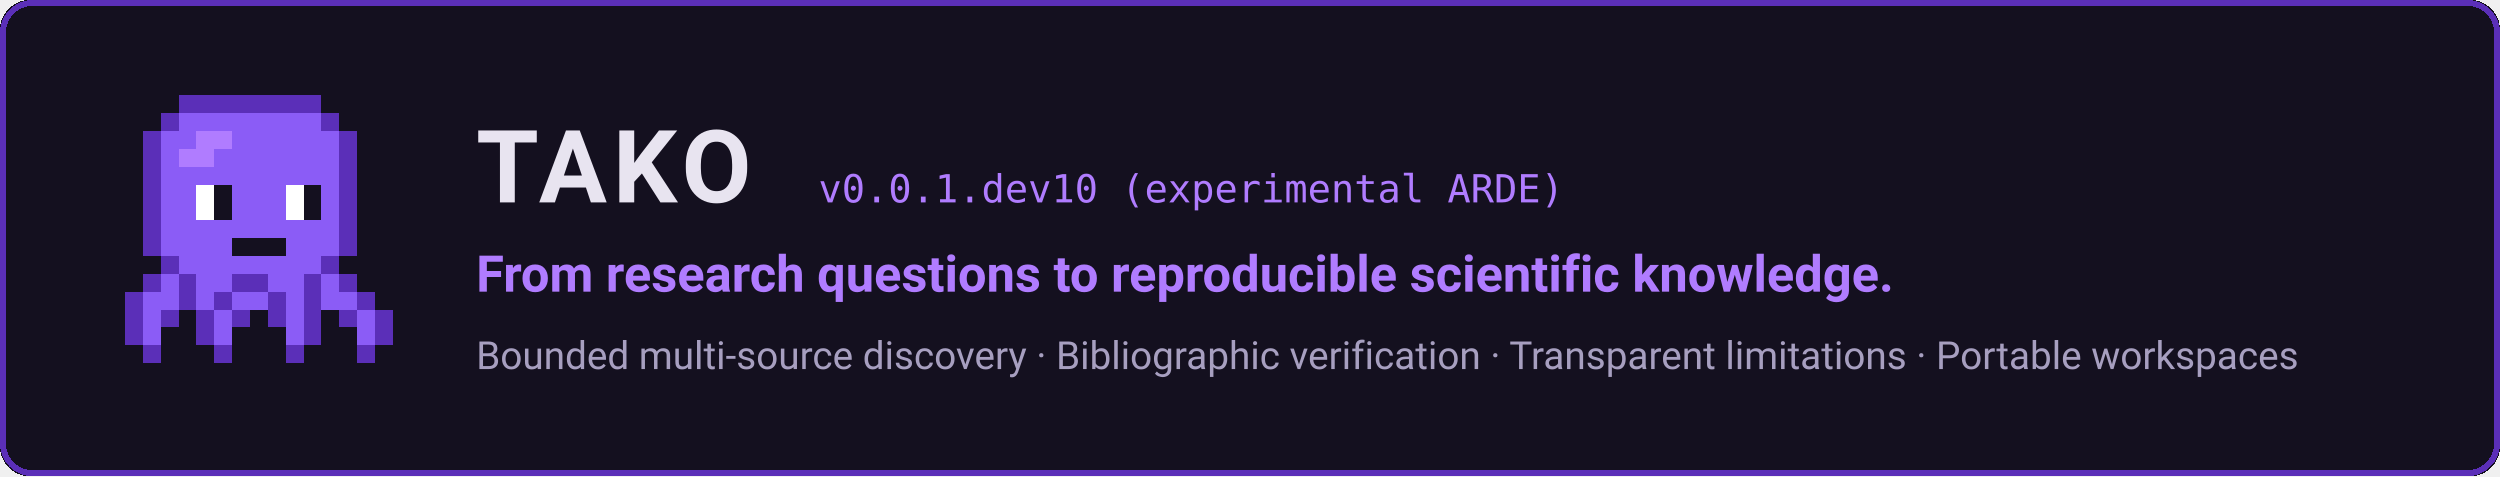
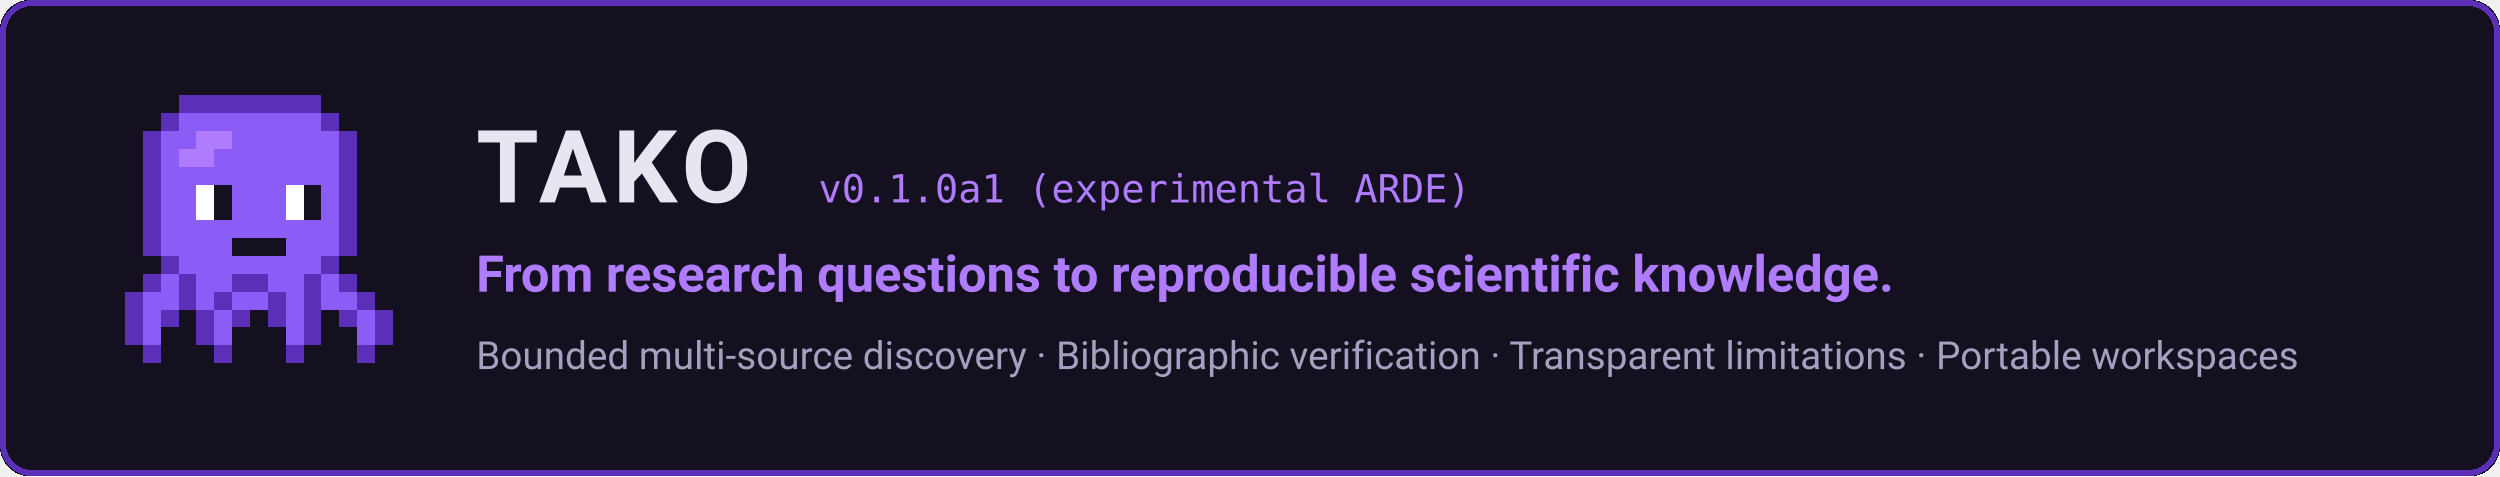
<svg xmlns="http://www.w3.org/2000/svg" viewBox="0 0 840 160" width="840" height="160" shape-rendering="crispEdges" role="img" aria-label="TAKO header dark">
  <rect width="840" height="160" rx="10" fill="#14101F" />
  <rect x="1" y="1" width="838" height="158" rx="10" fill="none" stroke="#5B2FB8" stroke-width="2" />
  <rect x="60" y="32" width="6" height="6" fill="#5B2FB8" />
  <rect x="66" y="32" width="6" height="6" fill="#5B2FB8" />
  <rect x="72" y="32" width="6" height="6" fill="#5B2FB8" />
  <rect x="78" y="32" width="6" height="6" fill="#5B2FB8" />
  <rect x="84" y="32" width="6" height="6" fill="#5B2FB8" />
  <rect x="90" y="32" width="6" height="6" fill="#5B2FB8" />
  <rect x="96" y="32" width="6" height="6" fill="#5B2FB8" />
  <rect x="102" y="32" width="6" height="6" fill="#5B2FB8" />
  <rect x="54" y="38" width="6" height="6" fill="#5B2FB8" />
  <rect x="60" y="38" width="6" height="6" fill="#8B5CF6" />
  <rect x="66" y="38" width="6" height="6" fill="#8B5CF6" />
  <rect x="72" y="38" width="6" height="6" fill="#8B5CF6" />
  <rect x="78" y="38" width="6" height="6" fill="#8B5CF6" />
  <rect x="84" y="38" width="6" height="6" fill="#8B5CF6" />
  <rect x="90" y="38" width="6" height="6" fill="#8B5CF6" />
  <rect x="96" y="38" width="6" height="6" fill="#8B5CF6" />
  <rect x="102" y="38" width="6" height="6" fill="#8B5CF6" />
  <rect x="108" y="38" width="6" height="6" fill="#5B2FB8" />
  <rect x="48" y="44" width="6" height="6" fill="#5B2FB8" />
  <rect x="54" y="44" width="6" height="6" fill="#8B5CF6" />
  <rect x="60" y="44" width="6" height="6" fill="#8B5CF6" />
  <rect x="66" y="44" width="6" height="6" fill="#B07CFF" />
  <rect x="72" y="44" width="6" height="6" fill="#B07CFF" />
  <rect x="78" y="44" width="6" height="6" fill="#8B5CF6" />
  <rect x="84" y="44" width="6" height="6" fill="#8B5CF6" />
  <rect x="90" y="44" width="6" height="6" fill="#8B5CF6" />
  <rect x="96" y="44" width="6" height="6" fill="#8B5CF6" />
  <rect x="102" y="44" width="6" height="6" fill="#8B5CF6" />
  <rect x="108" y="44" width="6" height="6" fill="#8B5CF6" />
  <rect x="114" y="44" width="6" height="6" fill="#5B2FB8" />
  <rect x="48" y="50" width="6" height="6" fill="#5B2FB8" />
  <rect x="54" y="50" width="6" height="6" fill="#8B5CF6" />
  <rect x="60" y="50" width="6" height="6" fill="#B07CFF" />
  <rect x="66" y="50" width="6" height="6" fill="#B07CFF" />
  <rect x="72" y="50" width="6" height="6" fill="#8B5CF6" />
  <rect x="78" y="50" width="6" height="6" fill="#8B5CF6" />
  <rect x="84" y="50" width="6" height="6" fill="#8B5CF6" />
  <rect x="90" y="50" width="6" height="6" fill="#8B5CF6" />
  <rect x="96" y="50" width="6" height="6" fill="#8B5CF6" />
  <rect x="102" y="50" width="6" height="6" fill="#8B5CF6" />
  <rect x="108" y="50" width="6" height="6" fill="#8B5CF6" />
  <rect x="114" y="50" width="6" height="6" fill="#5B2FB8" />
  <rect x="48" y="56" width="6" height="6" fill="#5B2FB8" />
  <rect x="54" y="56" width="6" height="6" fill="#8B5CF6" />
  <rect x="60" y="56" width="6" height="6" fill="#8B5CF6" />
  <rect x="66" y="56" width="6" height="6" fill="#8B5CF6" />
  <rect x="72" y="56" width="6" height="6" fill="#8B5CF6" />
  <rect x="78" y="56" width="6" height="6" fill="#8B5CF6" />
  <rect x="84" y="56" width="6" height="6" fill="#8B5CF6" />
  <rect x="90" y="56" width="6" height="6" fill="#8B5CF6" />
  <rect x="96" y="56" width="6" height="6" fill="#8B5CF6" />
  <rect x="102" y="56" width="6" height="6" fill="#8B5CF6" />
  <rect x="108" y="56" width="6" height="6" fill="#8B5CF6" />
  <rect x="114" y="56" width="6" height="6" fill="#5B2FB8" />
  <rect x="48" y="62" width="6" height="6" fill="#5B2FB8" />
  <rect x="54" y="62" width="6" height="6" fill="#8B5CF6" />
  <rect x="60" y="62" width="6" height="6" fill="#8B5CF6" />
  <rect x="66" y="62" width="6" height="6" fill="#FFFFFF" />
  <rect x="72" y="62" width="6" height="6" fill="#14101F" />
  <rect x="78" y="62" width="6" height="6" fill="#8B5CF6" />
  <rect x="84" y="62" width="6" height="6" fill="#8B5CF6" />
  <rect x="90" y="62" width="6" height="6" fill="#8B5CF6" />
  <rect x="96" y="62" width="6" height="6" fill="#FFFFFF" />
  <rect x="102" y="62" width="6" height="6" fill="#14101F" />
  <rect x="108" y="62" width="6" height="6" fill="#8B5CF6" />
  <rect x="114" y="62" width="6" height="6" fill="#5B2FB8" />
  <rect x="48" y="68" width="6" height="6" fill="#5B2FB8" />
  <rect x="54" y="68" width="6" height="6" fill="#8B5CF6" />
  <rect x="60" y="68" width="6" height="6" fill="#8B5CF6" />
  <rect x="66" y="68" width="6" height="6" fill="#FFFFFF" />
  <rect x="72" y="68" width="6" height="6" fill="#14101F" />
  <rect x="78" y="68" width="6" height="6" fill="#8B5CF6" />
  <rect x="84" y="68" width="6" height="6" fill="#8B5CF6" />
  <rect x="90" y="68" width="6" height="6" fill="#8B5CF6" />
  <rect x="96" y="68" width="6" height="6" fill="#FFFFFF" />
  <rect x="102" y="68" width="6" height="6" fill="#14101F" />
  <rect x="108" y="68" width="6" height="6" fill="#8B5CF6" />
  <rect x="114" y="68" width="6" height="6" fill="#5B2FB8" />
  <rect x="48" y="74" width="6" height="6" fill="#5B2FB8" />
  <rect x="54" y="74" width="6" height="6" fill="#8B5CF6" />
  <rect x="60" y="74" width="6" height="6" fill="#8B5CF6" />
  <rect x="66" y="74" width="6" height="6" fill="#8B5CF6" />
  <rect x="72" y="74" width="6" height="6" fill="#8B5CF6" />
  <rect x="78" y="74" width="6" height="6" fill="#8B5CF6" />
  <rect x="84" y="74" width="6" height="6" fill="#8B5CF6" />
  <rect x="90" y="74" width="6" height="6" fill="#8B5CF6" />
  <rect x="96" y="74" width="6" height="6" fill="#8B5CF6" />
  <rect x="102" y="74" width="6" height="6" fill="#8B5CF6" />
  <rect x="108" y="74" width="6" height="6" fill="#8B5CF6" />
  <rect x="114" y="74" width="6" height="6" fill="#5B2FB8" />
  <rect x="48" y="80" width="6" height="6" fill="#5B2FB8" />
  <rect x="54" y="80" width="6" height="6" fill="#8B5CF6" />
  <rect x="60" y="80" width="6" height="6" fill="#8B5CF6" />
  <rect x="66" y="80" width="6" height="6" fill="#8B5CF6" />
  <rect x="72" y="80" width="6" height="6" fill="#8B5CF6" />
  <rect x="78" y="80" width="6" height="6" fill="#14101F" />
  <rect x="84" y="80" width="6" height="6" fill="#14101F" />
  <rect x="90" y="80" width="6" height="6" fill="#14101F" />
  <rect x="96" y="80" width="6" height="6" fill="#8B5CF6" />
  <rect x="102" y="80" width="6" height="6" fill="#8B5CF6" />
  <rect x="108" y="80" width="6" height="6" fill="#8B5CF6" />
  <rect x="114" y="80" width="6" height="6" fill="#5B2FB8" />
  <rect x="54" y="86" width="6" height="6" fill="#5B2FB8" />
  <rect x="60" y="86" width="6" height="6" fill="#8B5CF6" />
  <rect x="66" y="86" width="6" height="6" fill="#8B5CF6" />
  <rect x="72" y="86" width="6" height="6" fill="#8B5CF6" />
  <rect x="78" y="86" width="6" height="6" fill="#8B5CF6" />
  <rect x="84" y="86" width="6" height="6" fill="#8B5CF6" />
  <rect x="90" y="86" width="6" height="6" fill="#8B5CF6" />
  <rect x="96" y="86" width="6" height="6" fill="#8B5CF6" />
  <rect x="102" y="86" width="6" height="6" fill="#8B5CF6" />
  <rect x="108" y="86" width="6" height="6" fill="#5B2FB8" />
  <rect x="48" y="92" width="6" height="6" fill="#5B2FB8" />
  <rect x="54" y="92" width="6" height="6" fill="#8B5CF6" />
  <rect x="60" y="92" width="6" height="6" fill="#5B2FB8" />
  <rect x="66" y="92" width="6" height="6" fill="#8B5CF6" />
  <rect x="72" y="92" width="6" height="6" fill="#8B5CF6" />
  <rect x="78" y="92" width="6" height="6" fill="#5B2FB8" />
  <rect x="84" y="92" width="6" height="6" fill="#5B2FB8" />
  <rect x="90" y="92" width="6" height="6" fill="#8B5CF6" />
  <rect x="96" y="92" width="6" height="6" fill="#8B5CF6" />
  <rect x="102" y="92" width="6" height="6" fill="#5B2FB8" />
  <rect x="108" y="92" width="6" height="6" fill="#8B5CF6" />
  <rect x="114" y="92" width="6" height="6" fill="#5B2FB8" />
  <rect x="42" y="98" width="6" height="6" fill="#5B2FB8" />
  <rect x="48" y="98" width="6" height="6" fill="#8B5CF6" />
  <rect x="54" y="98" width="6" height="6" fill="#8B5CF6" />
  <rect x="60" y="98" width="6" height="6" fill="#5B2FB8" />
  <rect x="66" y="98" width="6" height="6" fill="#8B5CF6" />
  <rect x="72" y="98" width="6" height="6" fill="#5B2FB8" />
  <rect x="78" y="98" width="6" height="6" fill="#8B5CF6" />
  <rect x="84" y="98" width="6" height="6" fill="#8B5CF6" />
  <rect x="90" y="98" width="6" height="6" fill="#5B2FB8" />
  <rect x="96" y="98" width="6" height="6" fill="#8B5CF6" />
  <rect x="102" y="98" width="6" height="6" fill="#5B2FB8" />
  <rect x="108" y="98" width="6" height="6" fill="#8B5CF6" />
  <rect x="114" y="98" width="6" height="6" fill="#8B5CF6" />
  <rect x="120" y="98" width="6" height="6" fill="#5B2FB8" />
  <rect x="42" y="104" width="6" height="6" fill="#5B2FB8" />
  <rect x="48" y="104" width="6" height="6" fill="#8B5CF6" />
  <rect x="54" y="104" width="6" height="6" fill="#5B2FB8" />
  <rect x="66" y="104" width="6" height="6" fill="#5B2FB8" />
  <rect x="72" y="104" width="6" height="6" fill="#8B5CF6" />
  <rect x="78" y="104" width="6" height="6" fill="#5B2FB8" />
  <rect x="90" y="104" width="6" height="6" fill="#5B2FB8" />
  <rect x="96" y="104" width="6" height="6" fill="#8B5CF6" />
  <rect x="102" y="104" width="6" height="6" fill="#5B2FB8" />
  <rect x="114" y="104" width="6" height="6" fill="#5B2FB8" />
  <rect x="120" y="104" width="6" height="6" fill="#8B5CF6" />
  <rect x="126" y="104" width="6" height="6" fill="#5B2FB8" />
  <rect x="42" y="110" width="6" height="6" fill="#5B2FB8" />
  <rect x="48" y="110" width="6" height="6" fill="#8B5CF6" />
  <rect x="66" y="110" width="6" height="6" fill="#5B2FB8" />
  <rect x="72" y="110" width="6" height="6" fill="#8B5CF6" />
  <rect x="96" y="110" width="6" height="6" fill="#8B5CF6" />
  <rect x="102" y="110" width="6" height="6" fill="#5B2FB8" />
  <rect x="120" y="110" width="6" height="6" fill="#8B5CF6" />
  <rect x="126" y="110" width="6" height="6" fill="#5B2FB8" />
  <rect x="48" y="116" width="6" height="6" fill="#5B2FB8" />
  <rect x="72" y="116" width="6" height="6" fill="#5B2FB8" />
  <rect x="96" y="116" width="6" height="6" fill="#5B2FB8" />
  <rect x="120" y="116" width="6" height="6" fill="#5B2FB8" />
  <text x="160" y="68" font-family="system-ui, -apple-system, Segoe UI, Roboto, sans-serif" font-size="34" font-weight="700" fill="#E8E4F0" letter-spacing="2">TAKO</text>
-   <text x="275" y="68" font-family="ui-monospace, SFMono-Regular, Menlo, monospace" font-size="13" fill="#B07CFF">v0.0.1.dev10 (experimental ARDE)</text>
+   <text x="275" y="68" font-family="ui-monospace, SFMono-Regular, Menlo, monospace" font-size="13" fill="#B07CFF">v0.1.0a1 (experimental ARDE)</text>
  <text x="160" y="98" font-family="system-ui, -apple-system, Segoe UI, Roboto, sans-serif" font-size="17" font-weight="600" fill="#B07CFF">From research questions to reproducible scientific knowledge.</text>
  <text x="160" y="124" font-family="system-ui, -apple-system, Segoe UI, Roboto, sans-serif" font-size="13" fill="#A79FC0">Bounded multi-source discovery · Bibliographic verification · Transparent limitations · Portable workspaces</text>
</svg>
